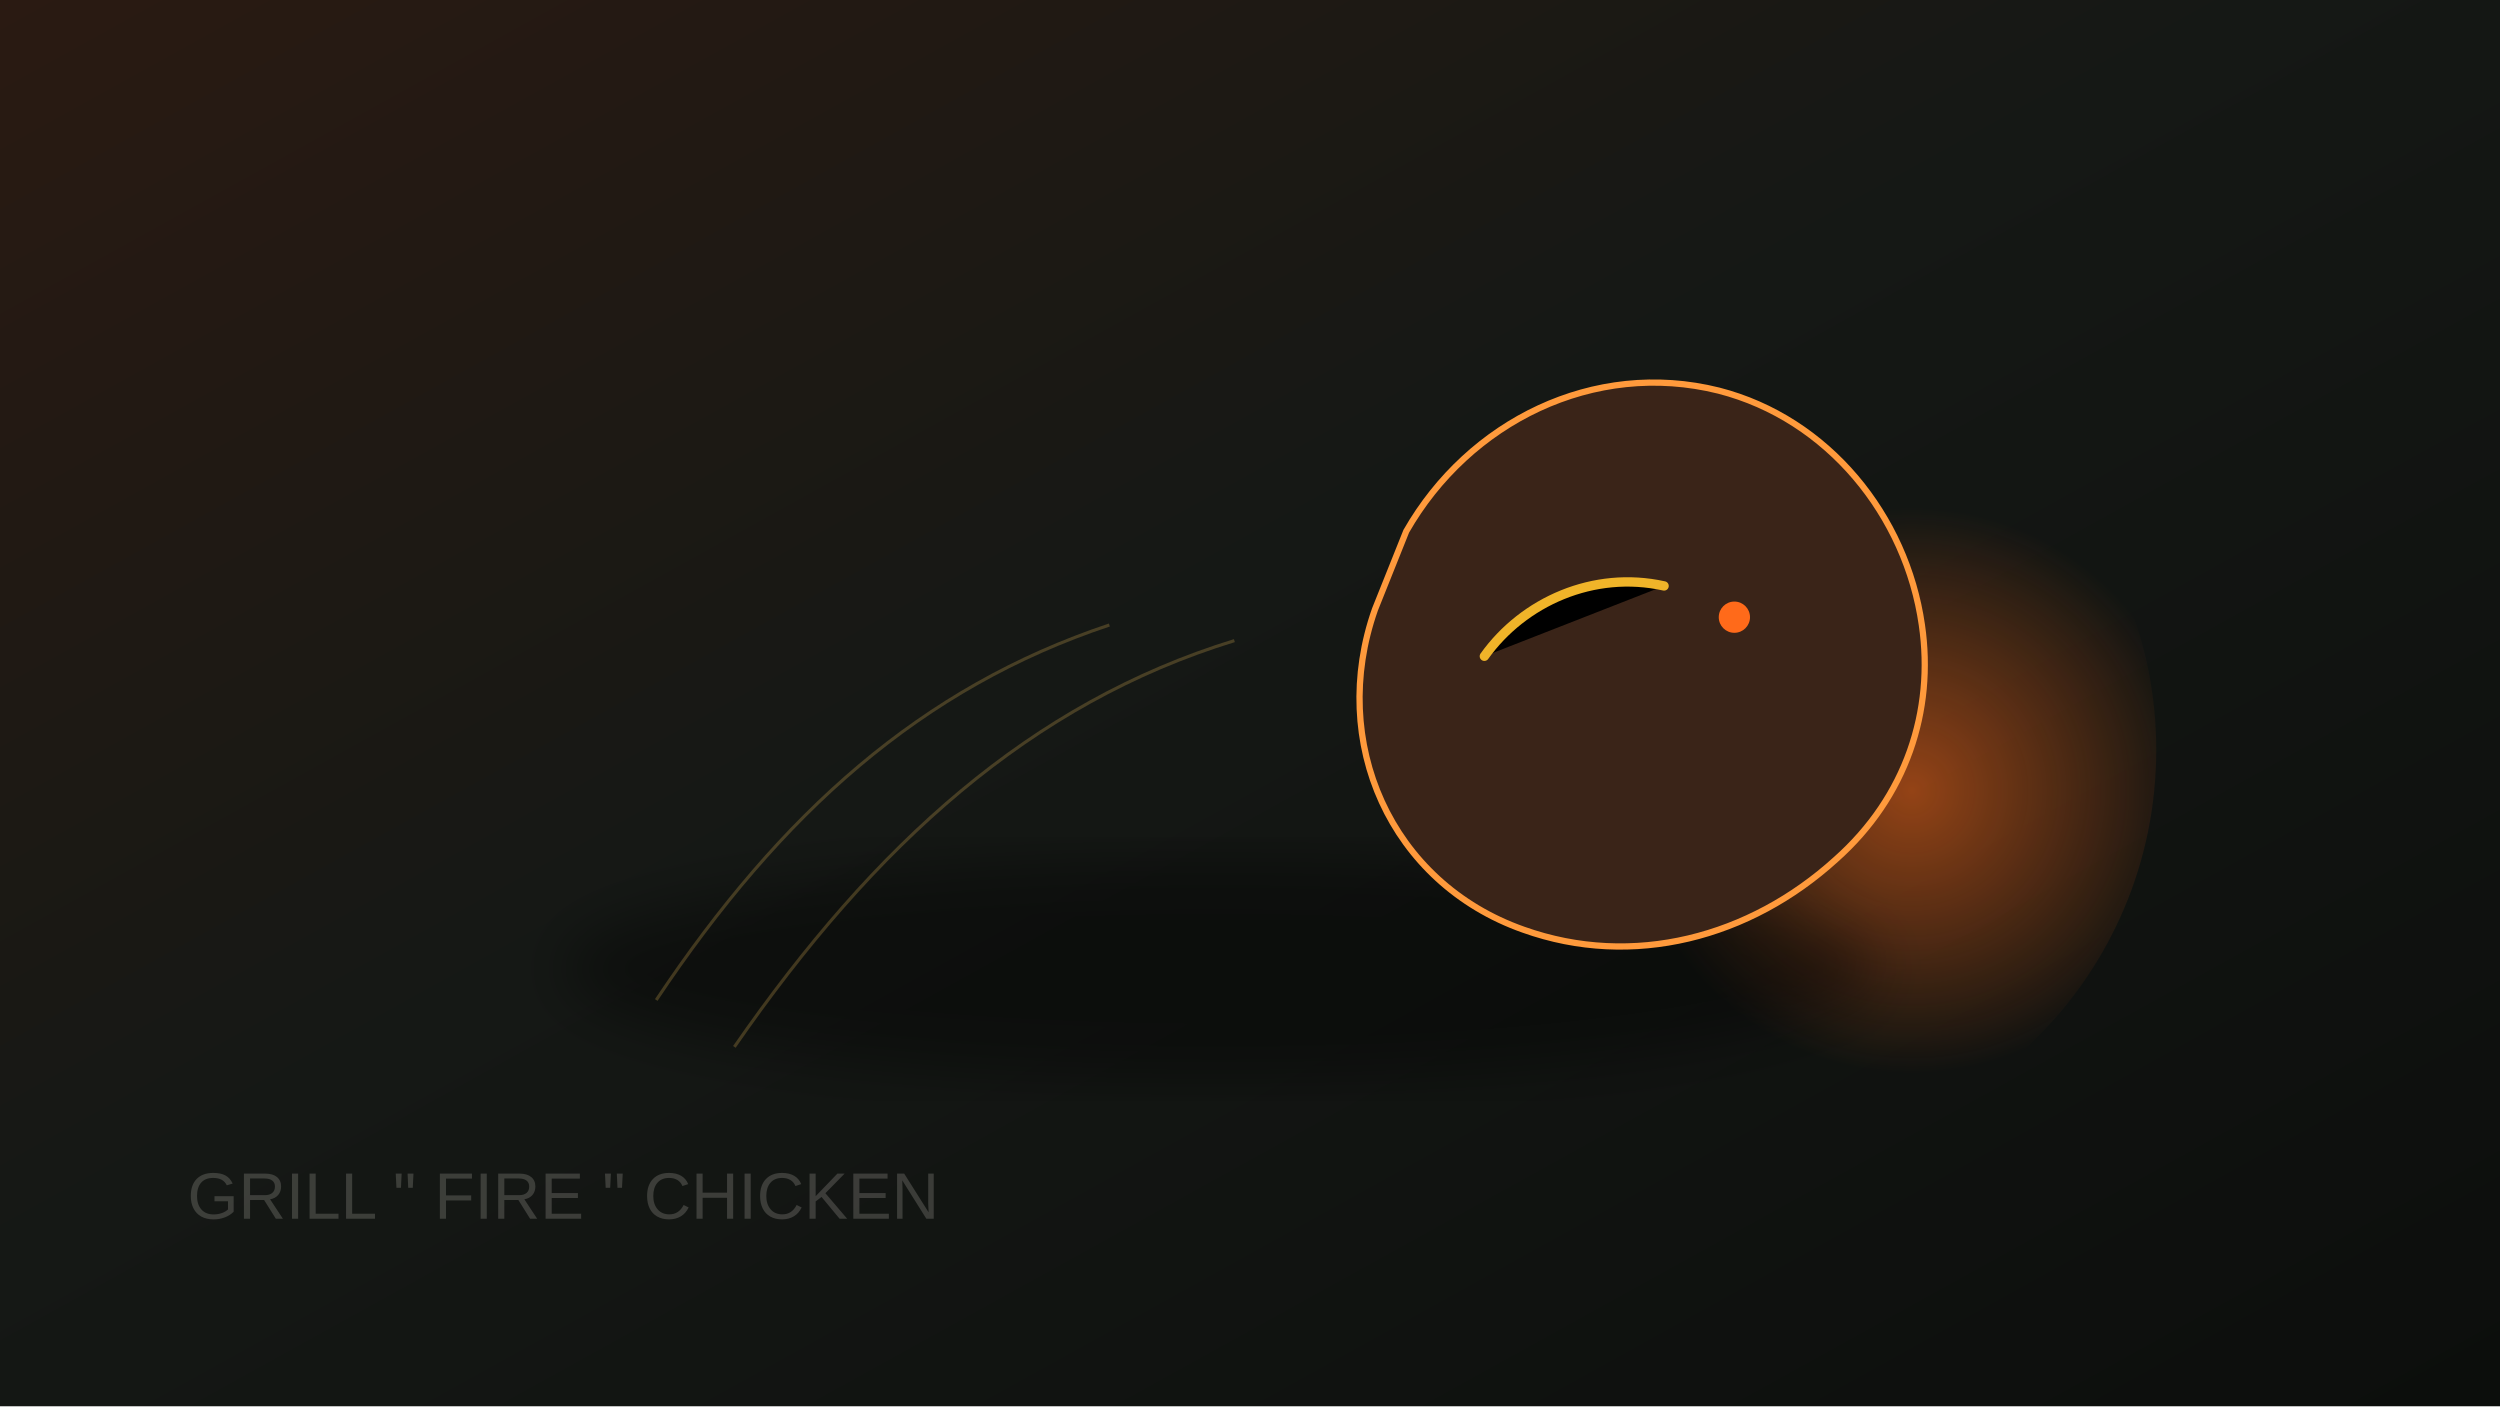
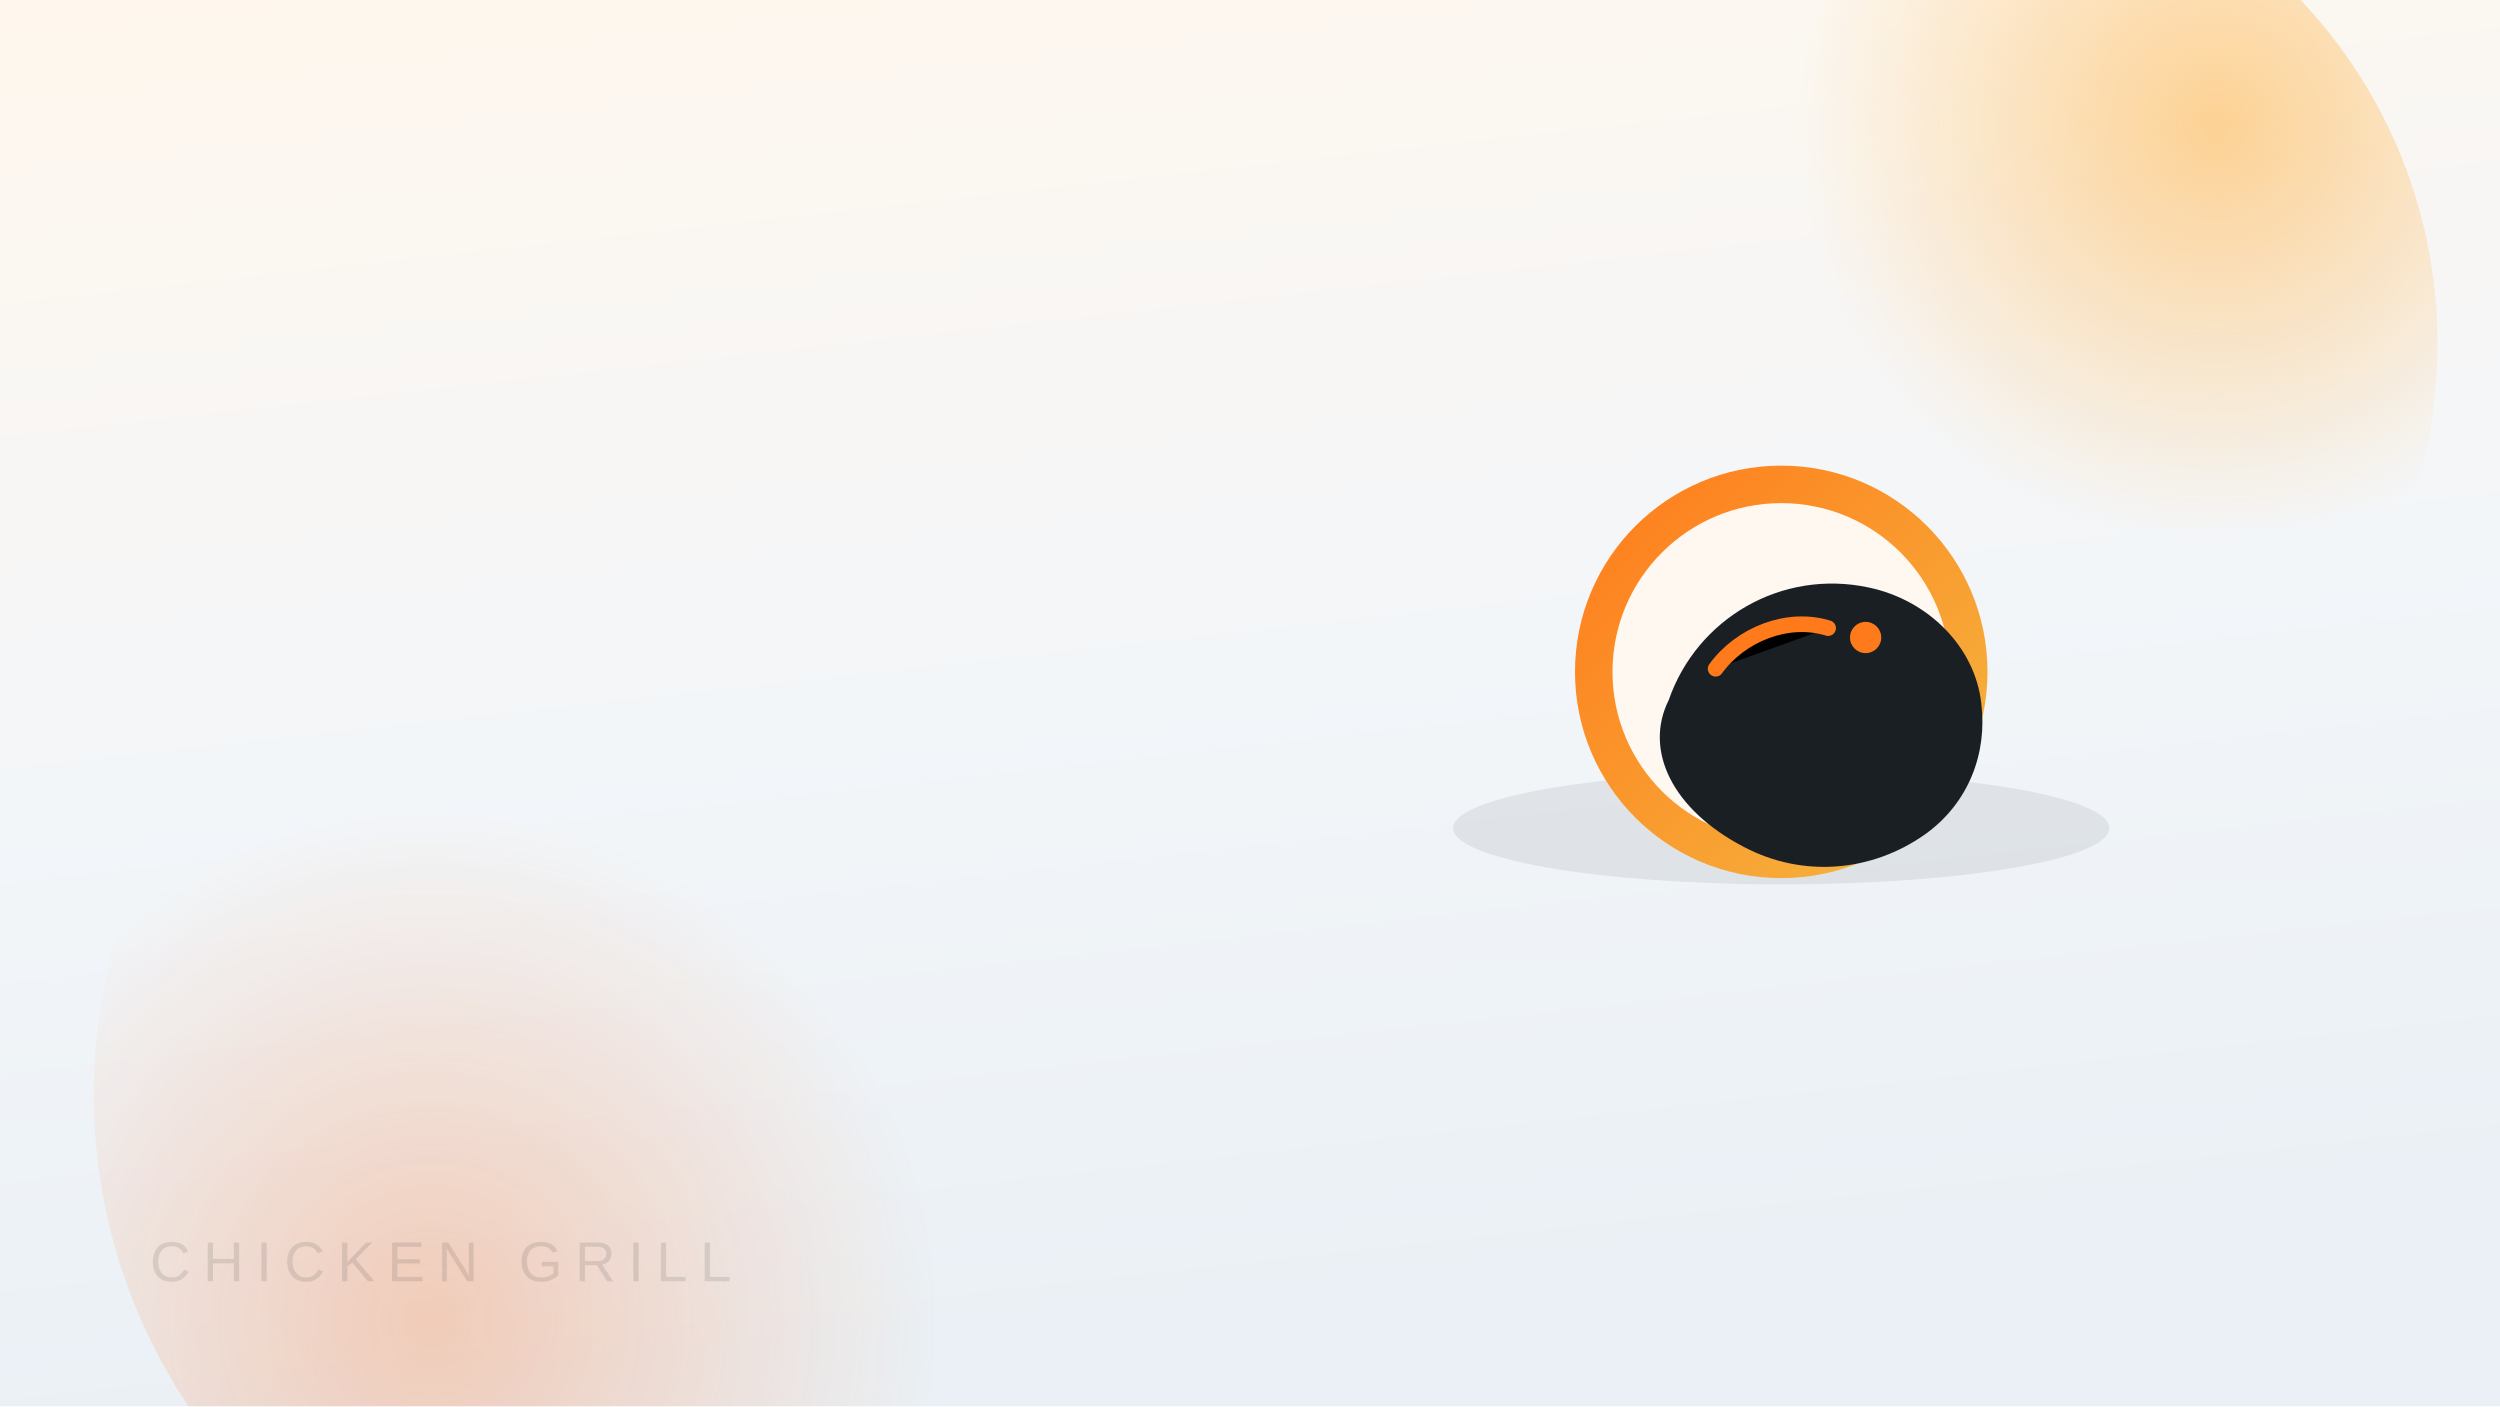
<svg xmlns="http://www.w3.org/2000/svg" viewBox="0 0 1600 900" preserveAspectRatio="xMidYMid slice">
  <defs>
-     <linearGradient id="g" x1="0" y1="0" x2="1" y2="1">
-       <stop offset="0%" stop-color="#2a1a12" />
-       <stop offset="45%" stop-color="#151815" />
-       <stop offset="100%" stop-color="#0c0e0c" />
+     <linearGradient id="sky" x1="0" y1="0" x2="0.2" y2="1">
+       <stop offset="0%" stop-color="#FFF7ED" />
+       <stop offset="55%" stop-color="#F3F6F9" />
+       <stop offset="100%" stop-color="#EAF0F5" />
    </linearGradient>
-     <radialGradient id="ember" cx="70%" cy="55%" r="35%">
-       <stop offset="0%" stop-color="#ff6a1a" stop-opacity="0.55" />
-       <stop offset="100%" stop-color="#ff6a1a" stop-opacity="0" />
+     <radialGradient id="sun" cx="78%" cy="28%" r="42%">
+       <stop offset="0%" stop-color="#FFB347" stop-opacity="0.55" />
+       <stop offset="100%" stop-color="#FFB347" stop-opacity="0" />
    </radialGradient>
-     <filter id="blur">
-       <feGaussianBlur stdDeviation="18" />
-     </filter>
+     <radialGradient id="glow" cx="30%" cy="70%" r="45%">
+       <stop offset="0%" stop-color="#FF6A1A" stop-opacity="0.28" />
+       <stop offset="100%" stop-color="#FF6A1A" stop-opacity="0" />
+     </radialGradient>
+     <linearGradient id="plate" x1="0" y1="0" x2="1" y2="1">
+       <stop stop-color="#FF7A1A" />
+       <stop offset="1" stop-color="#F4B942" />
+     </linearGradient>
  </defs>
-   <rect width="1600" height="900" fill="url(#g)" />
-   <circle cx="1120" cy="480" r="260" fill="url(#ember)" />
-   <g opacity="0.35" filter="url(#blur)">
-     <ellipse cx="780" cy="620" rx="420" ry="70" fill="#000" />
+   <rect width="1600" height="900" fill="url(#sky)" />
+   <circle cx="1240" cy="220" r="320" fill="url(#sun)" />
+   <circle cx="420" cy="700" r="360" fill="url(#glow)" />
+   <g transform="translate(980 280)">
+     <ellipse cx="160" cy="250" rx="210" ry="36" fill="#1A1F24" opacity="0.08" />
+     <circle cx="160" cy="150" r="132" fill="url(#plate)" />
+     <circle cx="160" cy="150" r="108" fill="#FFF8F1" />
+     <path d="M88 168c18-52 72-84 128-72 38 8 68 38 72 74 4 32-8 64-36 84-34 24-78 28-116 8-46-24-64-62-48-94z" fill="#1A1F24" />
+     <path d="M118 148c16-22 46-34 72-26" stroke="#FF7A1A" stroke-width="10" stroke-linecap="round" />
+     <circle cx="214" cy="128" r="10" fill="#FF7A1A" />
  </g>
-   <g fill="none" stroke="#e2b457" stroke-opacity="0.25" stroke-width="2">
-     <path d="M420 640c80-120 170-200 290-240" />
-     <path d="M470 670c90-130 190-220 320-260" />
-   </g>
-   <g transform="translate(860 300)">
-     <path d="M40 40c40-70 120-110 200-90 70 18 120 80 130 150 8 55-10 110-55 150-55 50-130 70-200 45-85-30-125-120-95-205z" fill="#3a2418" stroke="#ff9a3c" stroke-width="4" />
-     <path d="M90 120c25-35 70-55 115-45" stroke="#f0b429" stroke-width="6" stroke-linecap="round" />
-     <circle cx="250" cy="95" r="10" fill="#ff6a1a" />
-   </g>
-   <text x="120" y="780" fill="#f3efe6" font-family="Arial, sans-serif" font-size="42" opacity="0.18">GRILL " FIRE " CHICKEN</text>
+   <text x="96" y="820" fill="#1A1F24" font-family="Arial, sans-serif" font-size="36" opacity="0.12" letter-spacing="8">CHICKEN GRILL</text>
</svg>
